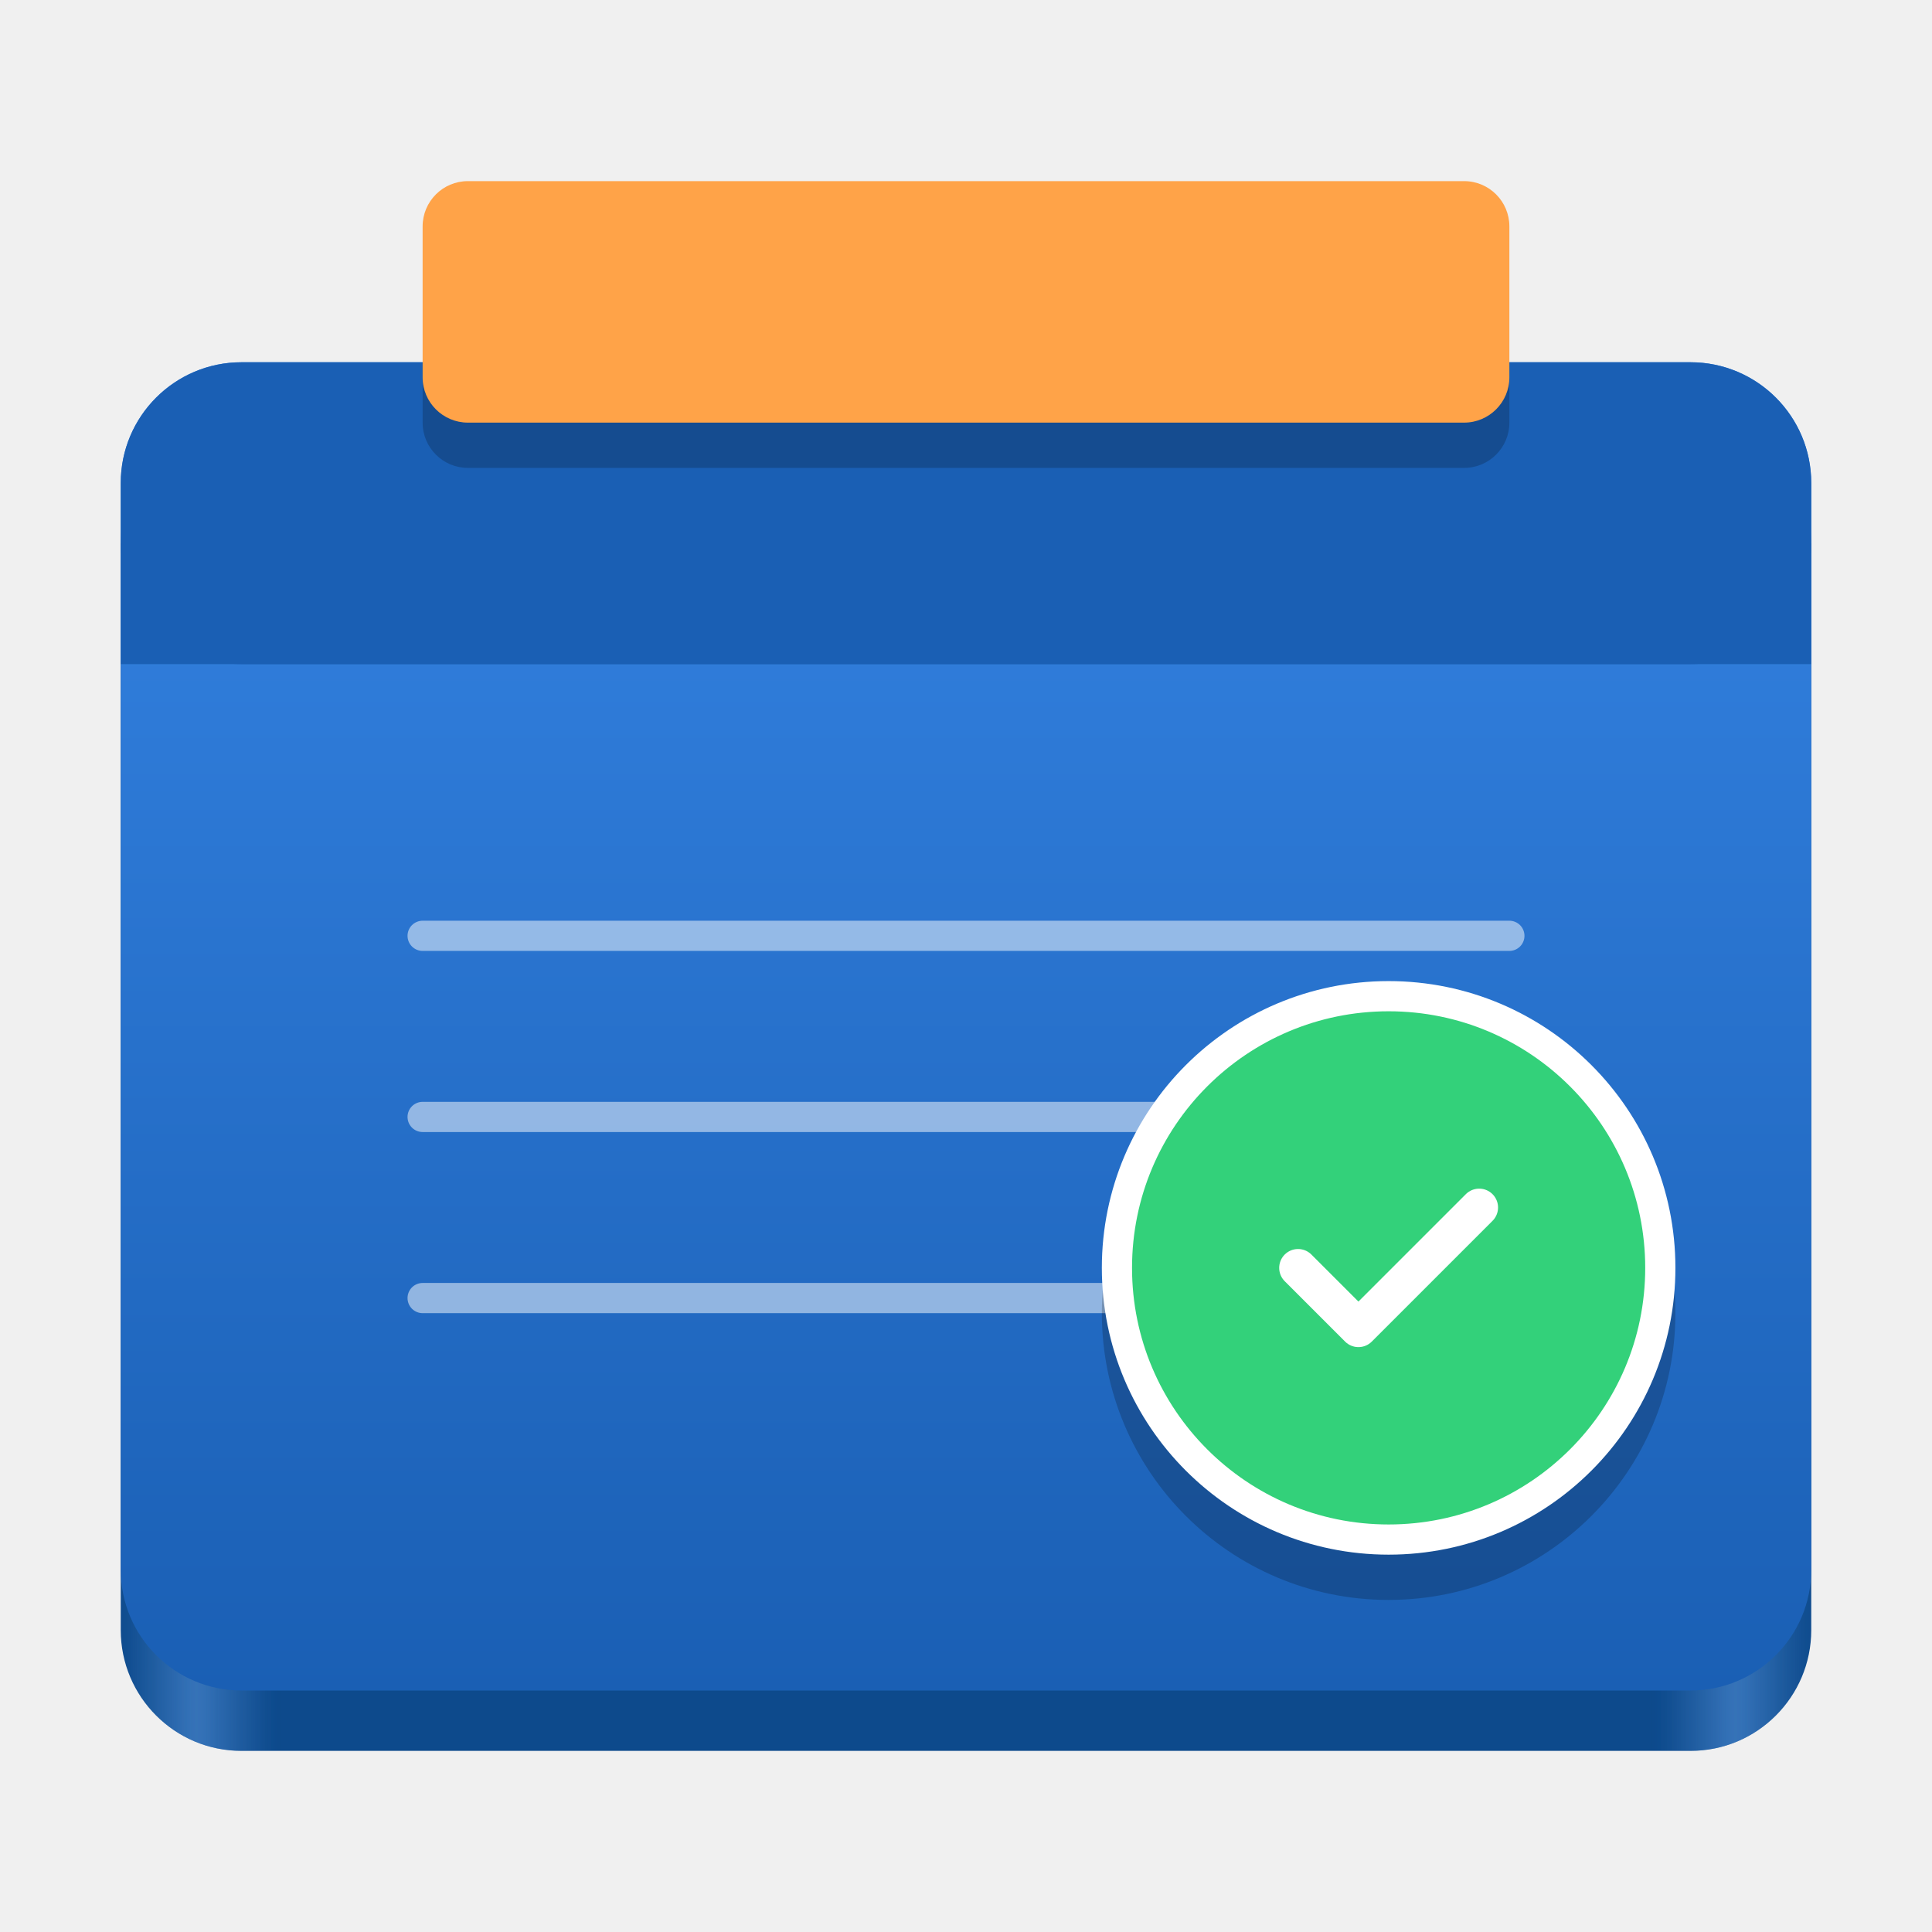
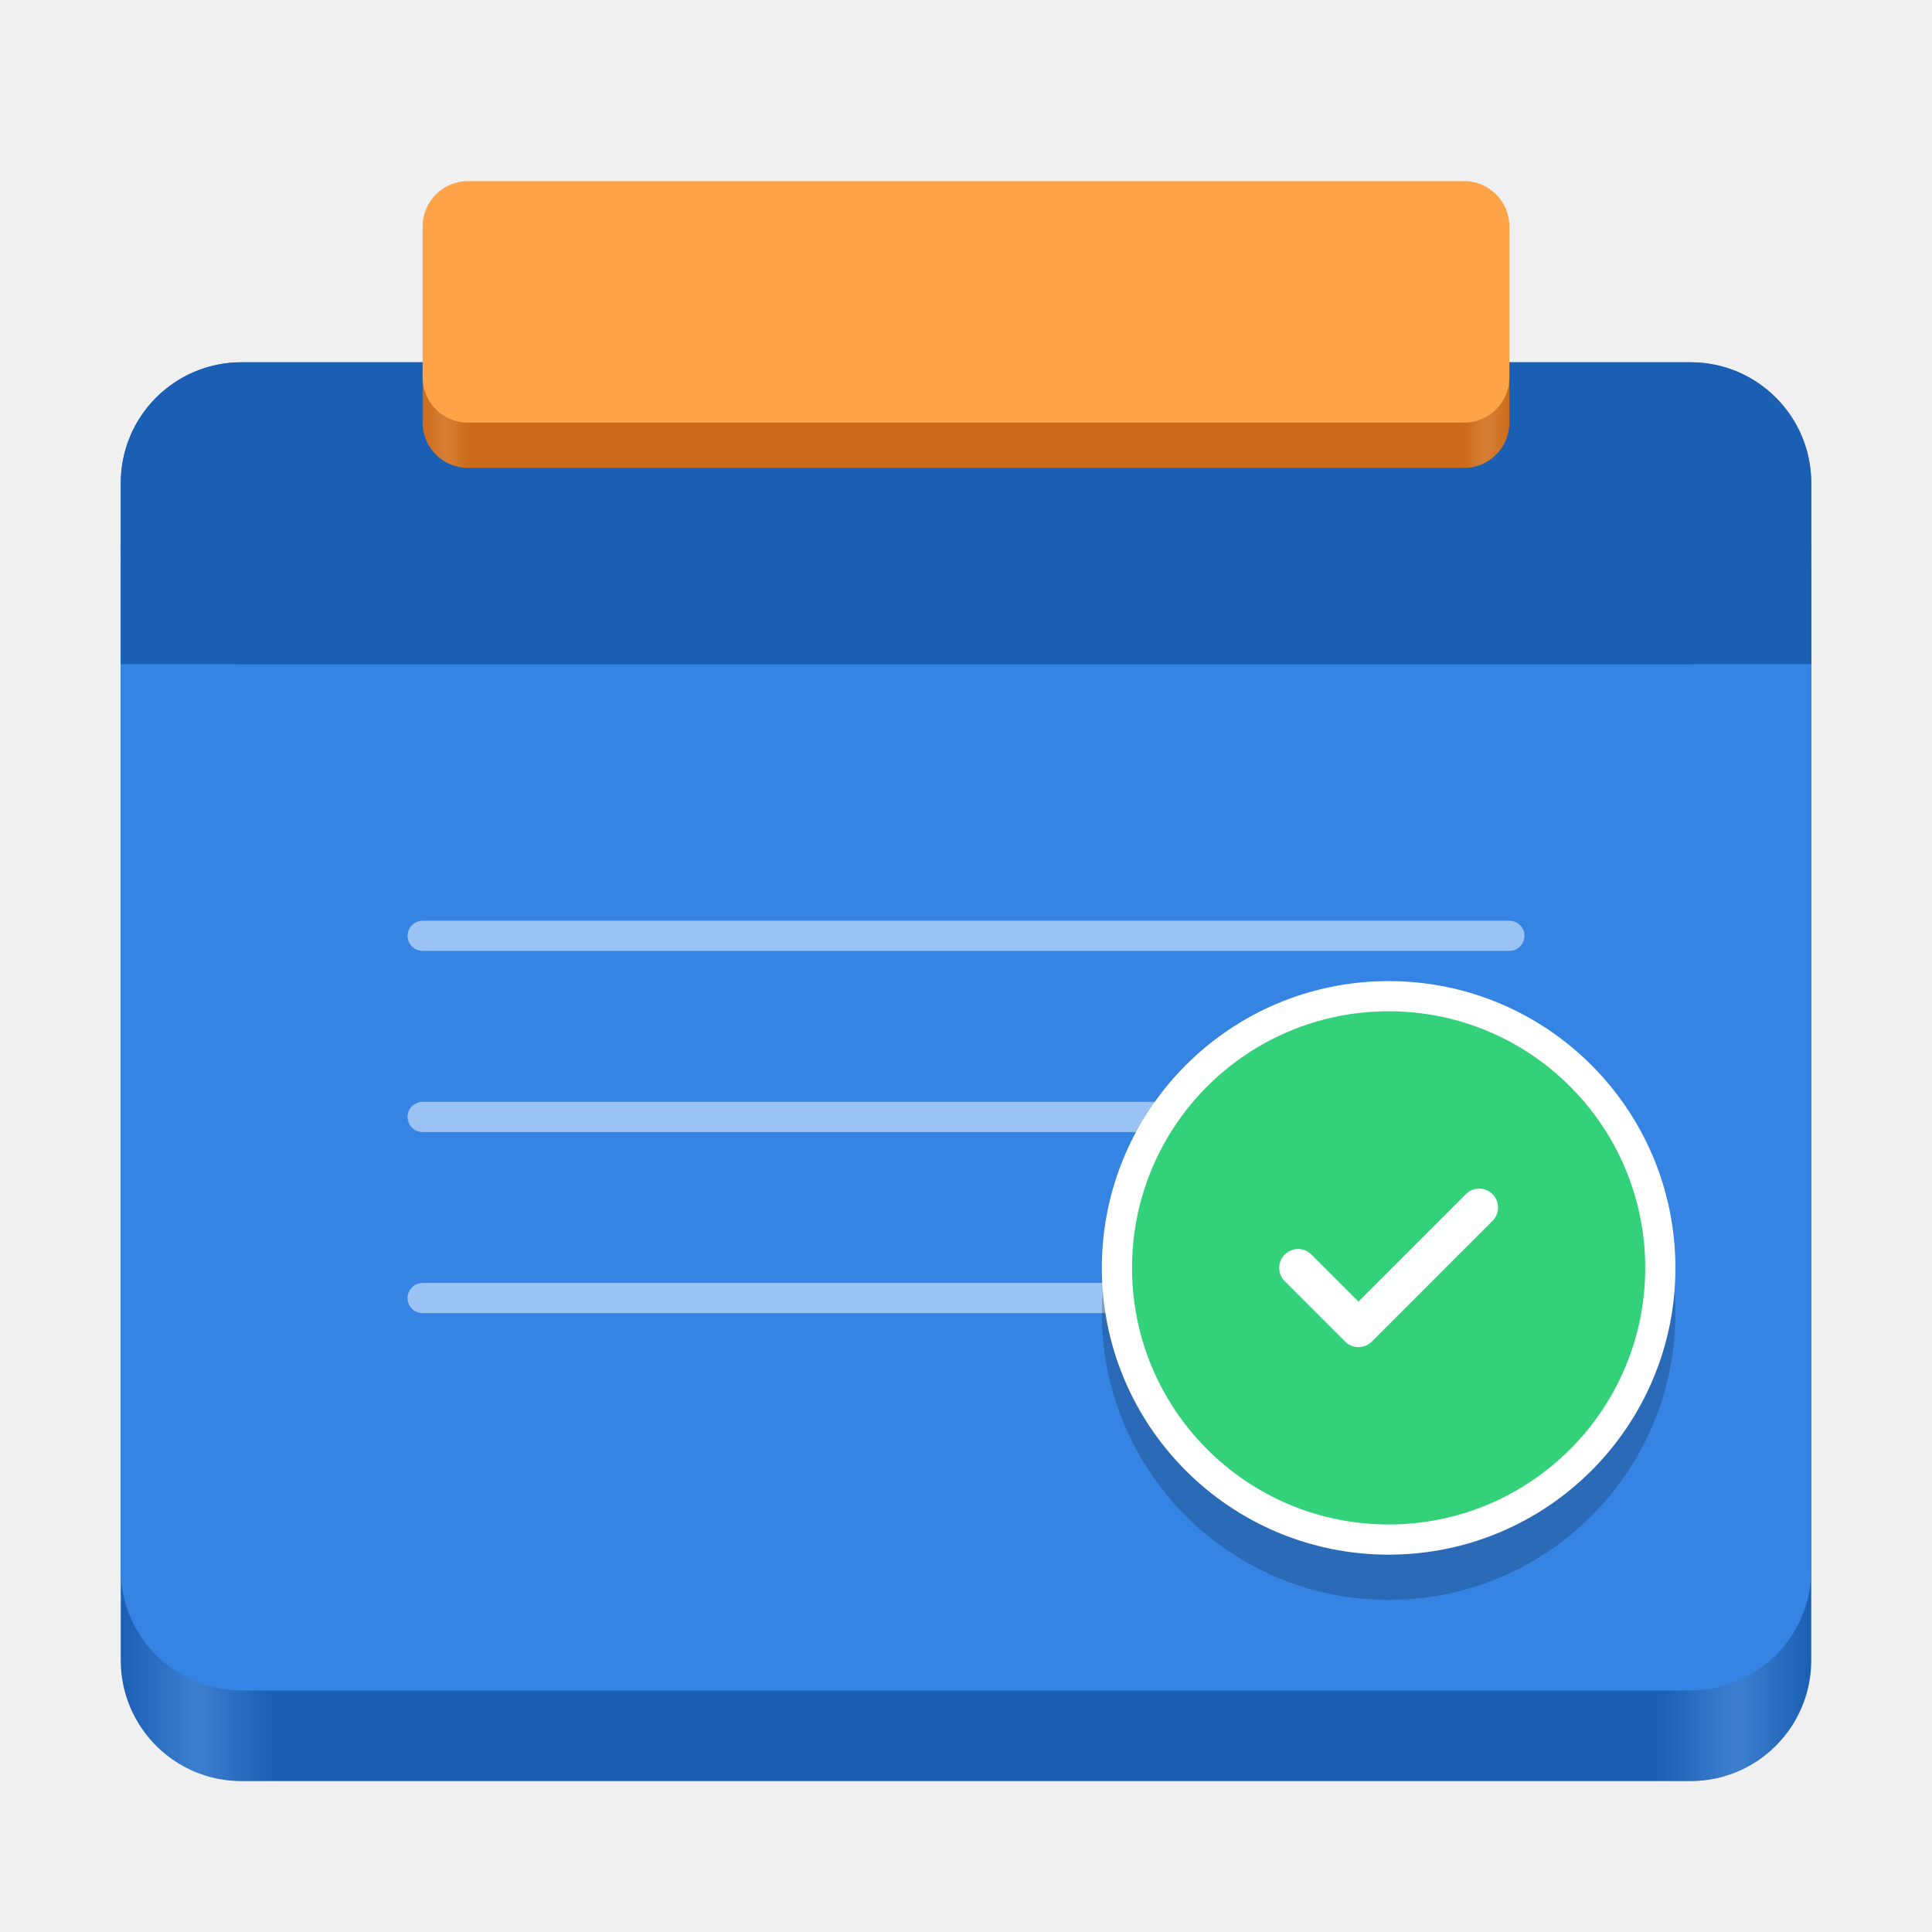
<svg xmlns="http://www.w3.org/2000/svg" width="128" height="128" viewBox="0 0 128 128">
  <defs>
-     <linearGradient id="bg" x1="0%" y1="0%" x2="0%" y2="100%">
-       <stop offset="0%" style="stop-color:#3584e4;stop-opacity:1" />
-       <stop offset="100%" style="stop-color:#1a5fb4;stop-opacity:1" />
-     </linearGradient>
    <filter id="softShadowOnly" x="-50%" y="-50%" width="200%" height="200%">
      <feGaussianBlur in="SourceAlpha" stdDeviation="1.2" />
      <feOffset dx="0" dy="1.5" />
      <feComponentTransfer>
        <feFuncA type="linear" slope="0.2" />
      </feComponentTransfer>
    </filter>
    <clipPath id="panelClip">
      <rect x="8" y="24" width="112" height="88" rx="8" ry="8" />
    </clipPath>
    <linearGradient id="cornerHighlight" x1="0%" y1="0%" x2="100%" y2="0%">
      <stop offset="0%" style="stop-color:#62a0ea;stop-opacity:0" />
      <stop offset="50%" style="stop-color:#62a0ea;stop-opacity:0.5" />
      <stop offset="100%" style="stop-color:#62a0ea;stop-opacity:0" />
    </linearGradient>
+     <linearGradient id="orangeHighlight" x1="0%" y1="0%" x2="100%" y2="0%">
+       <stop offset="0%" style="stop-color:#ffd7a8;stop-opacity:0" />
+       <stop offset="50%" style="stop-color:#ffd7a8;stop-opacity:0.2" />
+       <stop offset="100%" style="stop-color:#ffd7a8;stop-opacity:0" />
+     </linearGradient>
    <filter id="cornerBlur" x="-20%" y="-10%" width="140%" height="120%">
-       <feGaussianBlur stdDeviation="0.5 0" />
+       <feGaussianBlur stdDeviation="0.3 0" />
    </filter>
    <clipPath id="darkRectClip">
-       <rect x="8" y="28" width="112" height="88" rx="8" ry="8" />
+       <rect x="8" y="30" width="112" height="88" rx="8" ry="8" />
+     </clipPath>
+     <clipPath id="orangeShadowClip">
+       <rect x="28" y="15" width="72" height="16" rx="3" ry="3" />
    </clipPath>
  </defs>
-   <rect x="8" y="28" width="112" height="88" rx="8" ry="8" fill="#0d4a8c" />
+   <rect x="8" y="30" width="112" height="88" rx="8" ry="8" fill="#1a5fb4" />
  <g clip-path="url(#darkRectClip)" filter="url(#cornerBlur)">
-     <rect x="8" y="28" width="10" height="88" fill="url(#cornerHighlight)" />
-     <rect x="110" y="28" width="10" height="88" fill="url(#cornerHighlight)" />
+     <rect x="8" y="30" width="10" height="88" fill="url(#cornerHighlight)" />
+     <rect x="110" y="30" width="10" height="88" fill="url(#cornerHighlight)" />
  </g>
-   <rect x="8" y="24" width="112" height="88" rx="8" ry="8" fill="url(#bg)" />
+   <rect x="8" y="24" width="112" height="88" rx="8" ry="8" fill="#3584e4" />
  <rect x="8" y="24" width="112" height="20" rx="8" ry="8" fill="#1a5fb4" />
  <rect x="8" y="36" width="112" height="8" fill="#1a5fb4" />
  <g clip-path="url(#panelClip)">
-     <rect x="28" y="15" width="72" height="16" rx="3" ry="3" fill="#000" fill-opacity="0.2" />
+     <rect x="28" y="15" width="72" height="16" rx="3" ry="3" fill="#cc6a1a" fill-opacity="1" />
+   </g>
+   <g clip-path="url(#orangeShadowClip)" filter="url(#cornerBlur)">
+     <rect x="28" y="15" width="3" height="16" fill="url(#orangeHighlight)" />
+     <rect x="97" y="15" width="3" height="16" fill="url(#orangeHighlight)" />
  </g>
  <rect x="28" y="12" width="72" height="16" rx="3" ry="3" fill="#ffa348" />
  <line x1="28" y1="62" x2="100" y2="62" stroke="rgba(255,255,255,0.5)" stroke-width="2" stroke-linecap="round" />
  <line x1="28" y1="74" x2="90" y2="74" stroke="rgba(255,255,255,0.5)" stroke-width="2" stroke-linecap="round" />
  <line x1="28" y1="86" x2="80" y2="86" stroke="rgba(255,255,255,0.5)" stroke-width="2" stroke-linecap="round" />
  <g clip-path="url(#panelClip)">
    <circle cx="92" cy="87" r="19" fill="#000" fill-opacity="0.2" />
  </g>
  <circle cx="92" cy="84" r="18" fill="#33d17a" stroke="#fff" stroke-width="2" />
  <path d="M86 84 l4 4 l8 -8" stroke="#fff" stroke-width="2.5" stroke-linecap="round" stroke-linejoin="round" fill="none" />
</svg>
